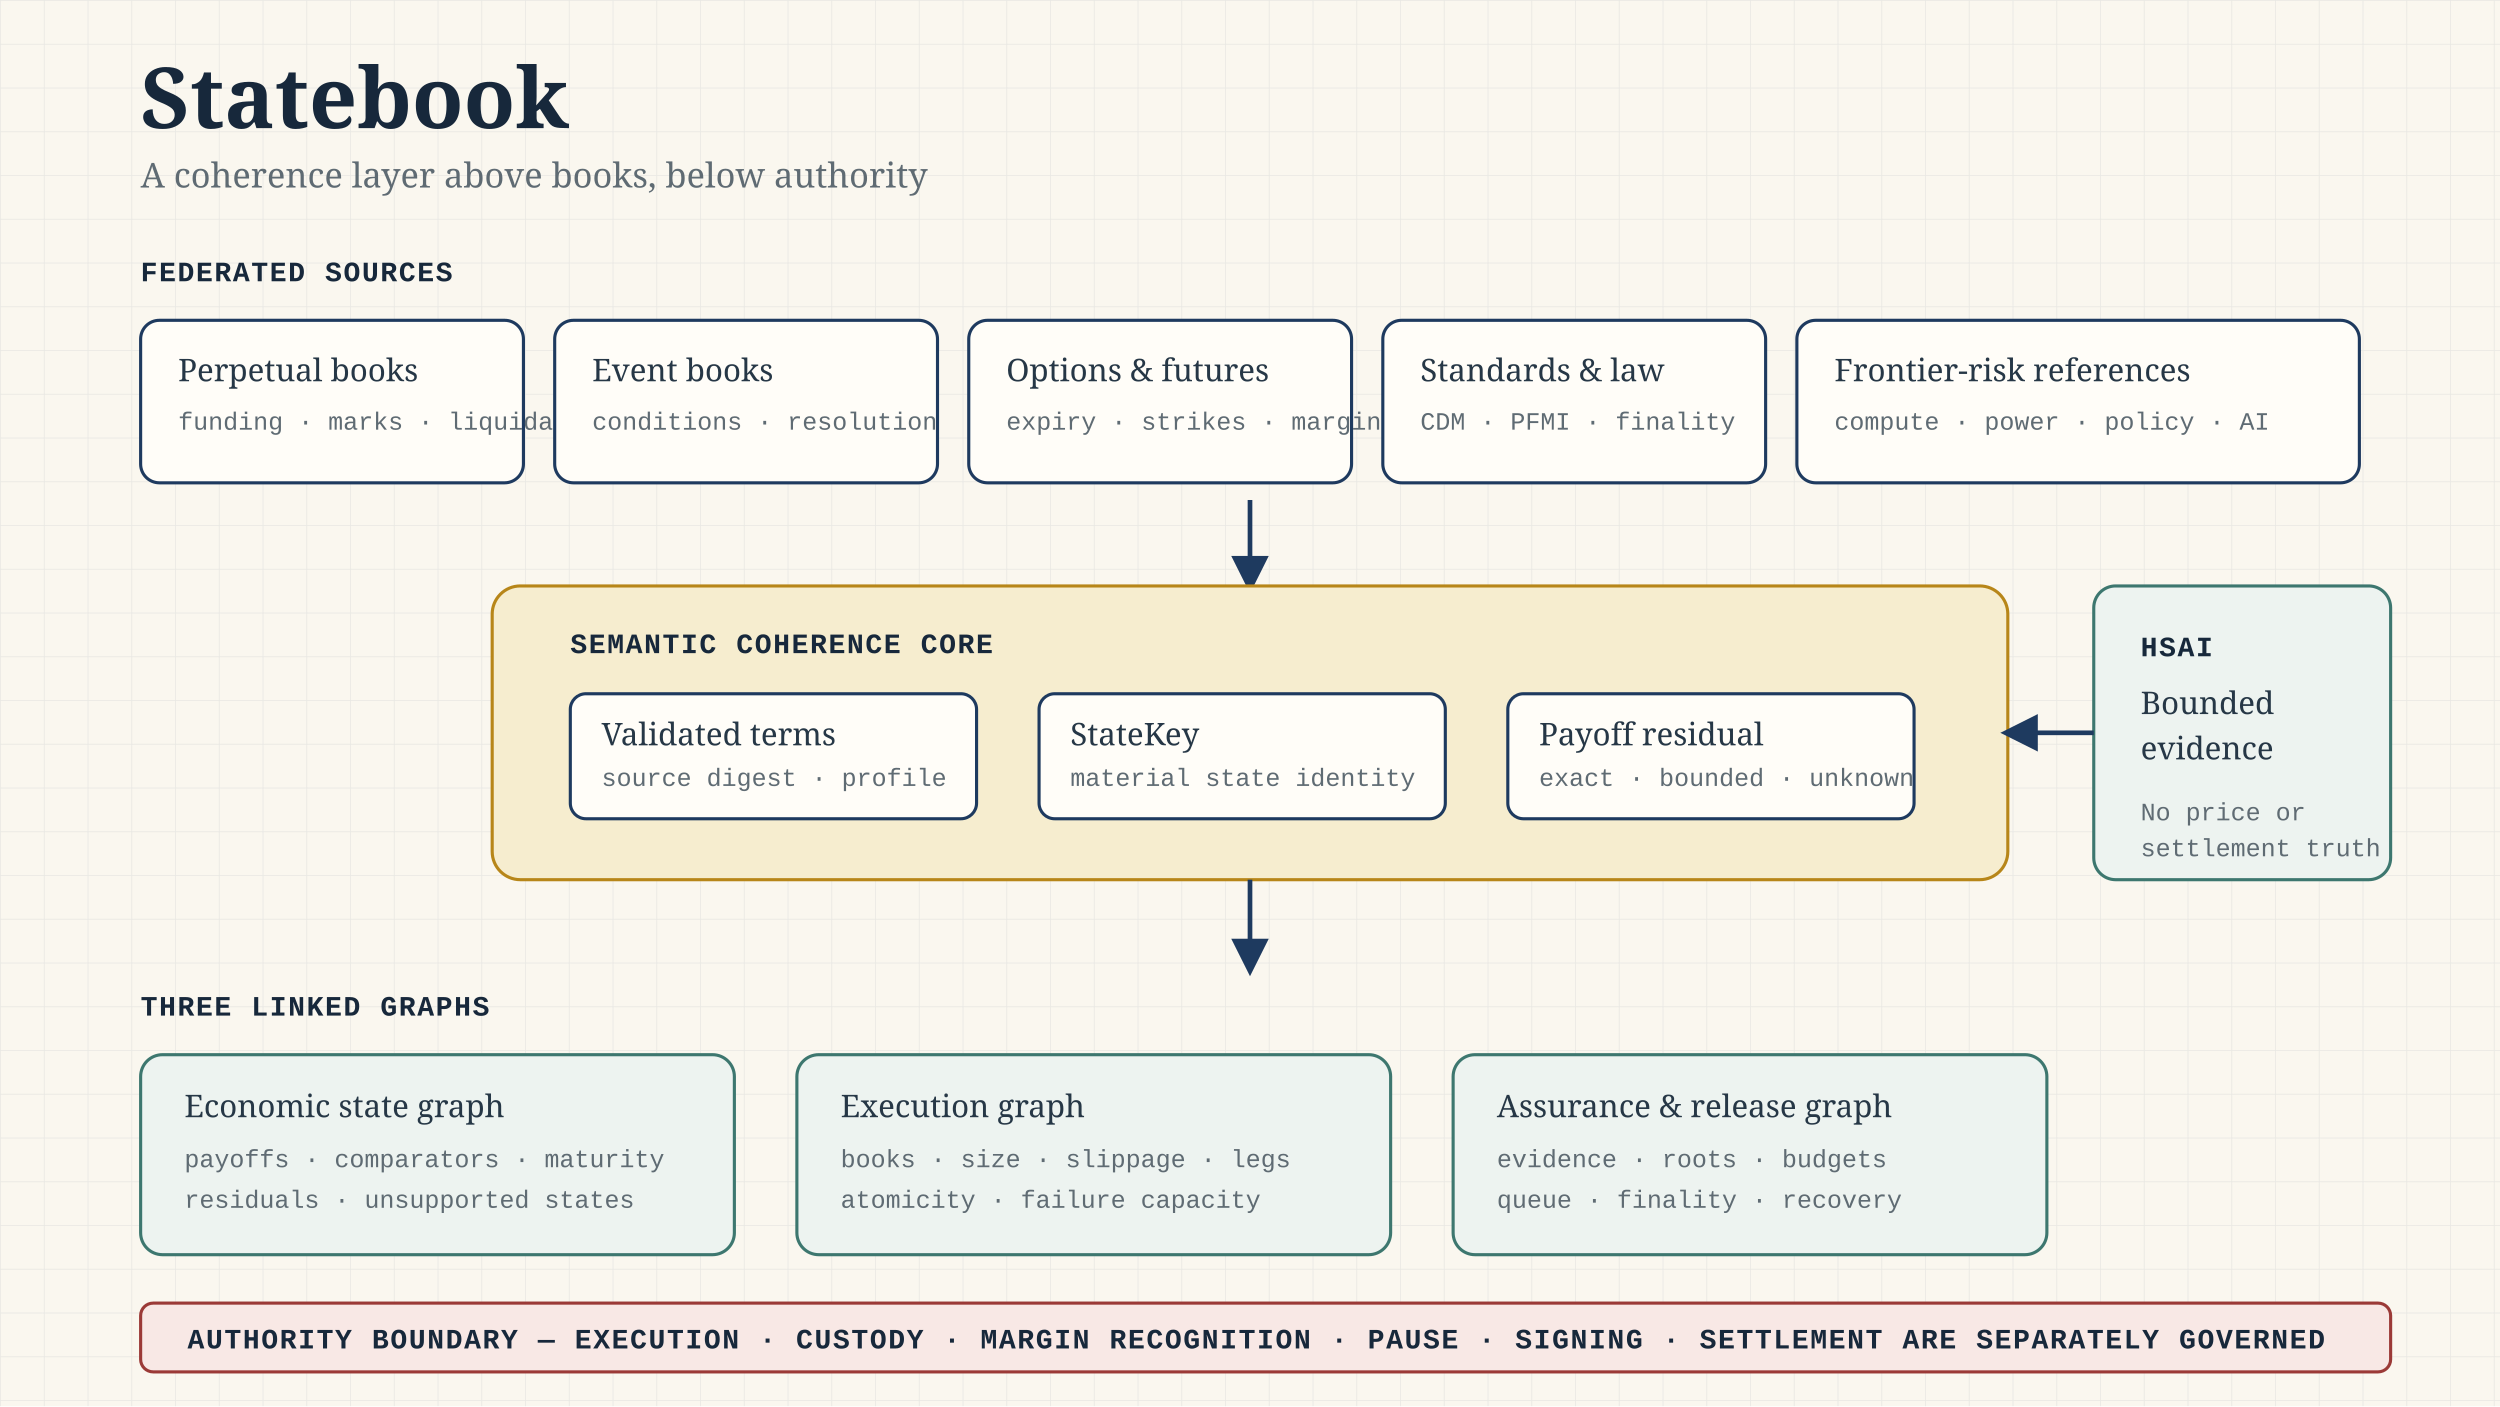
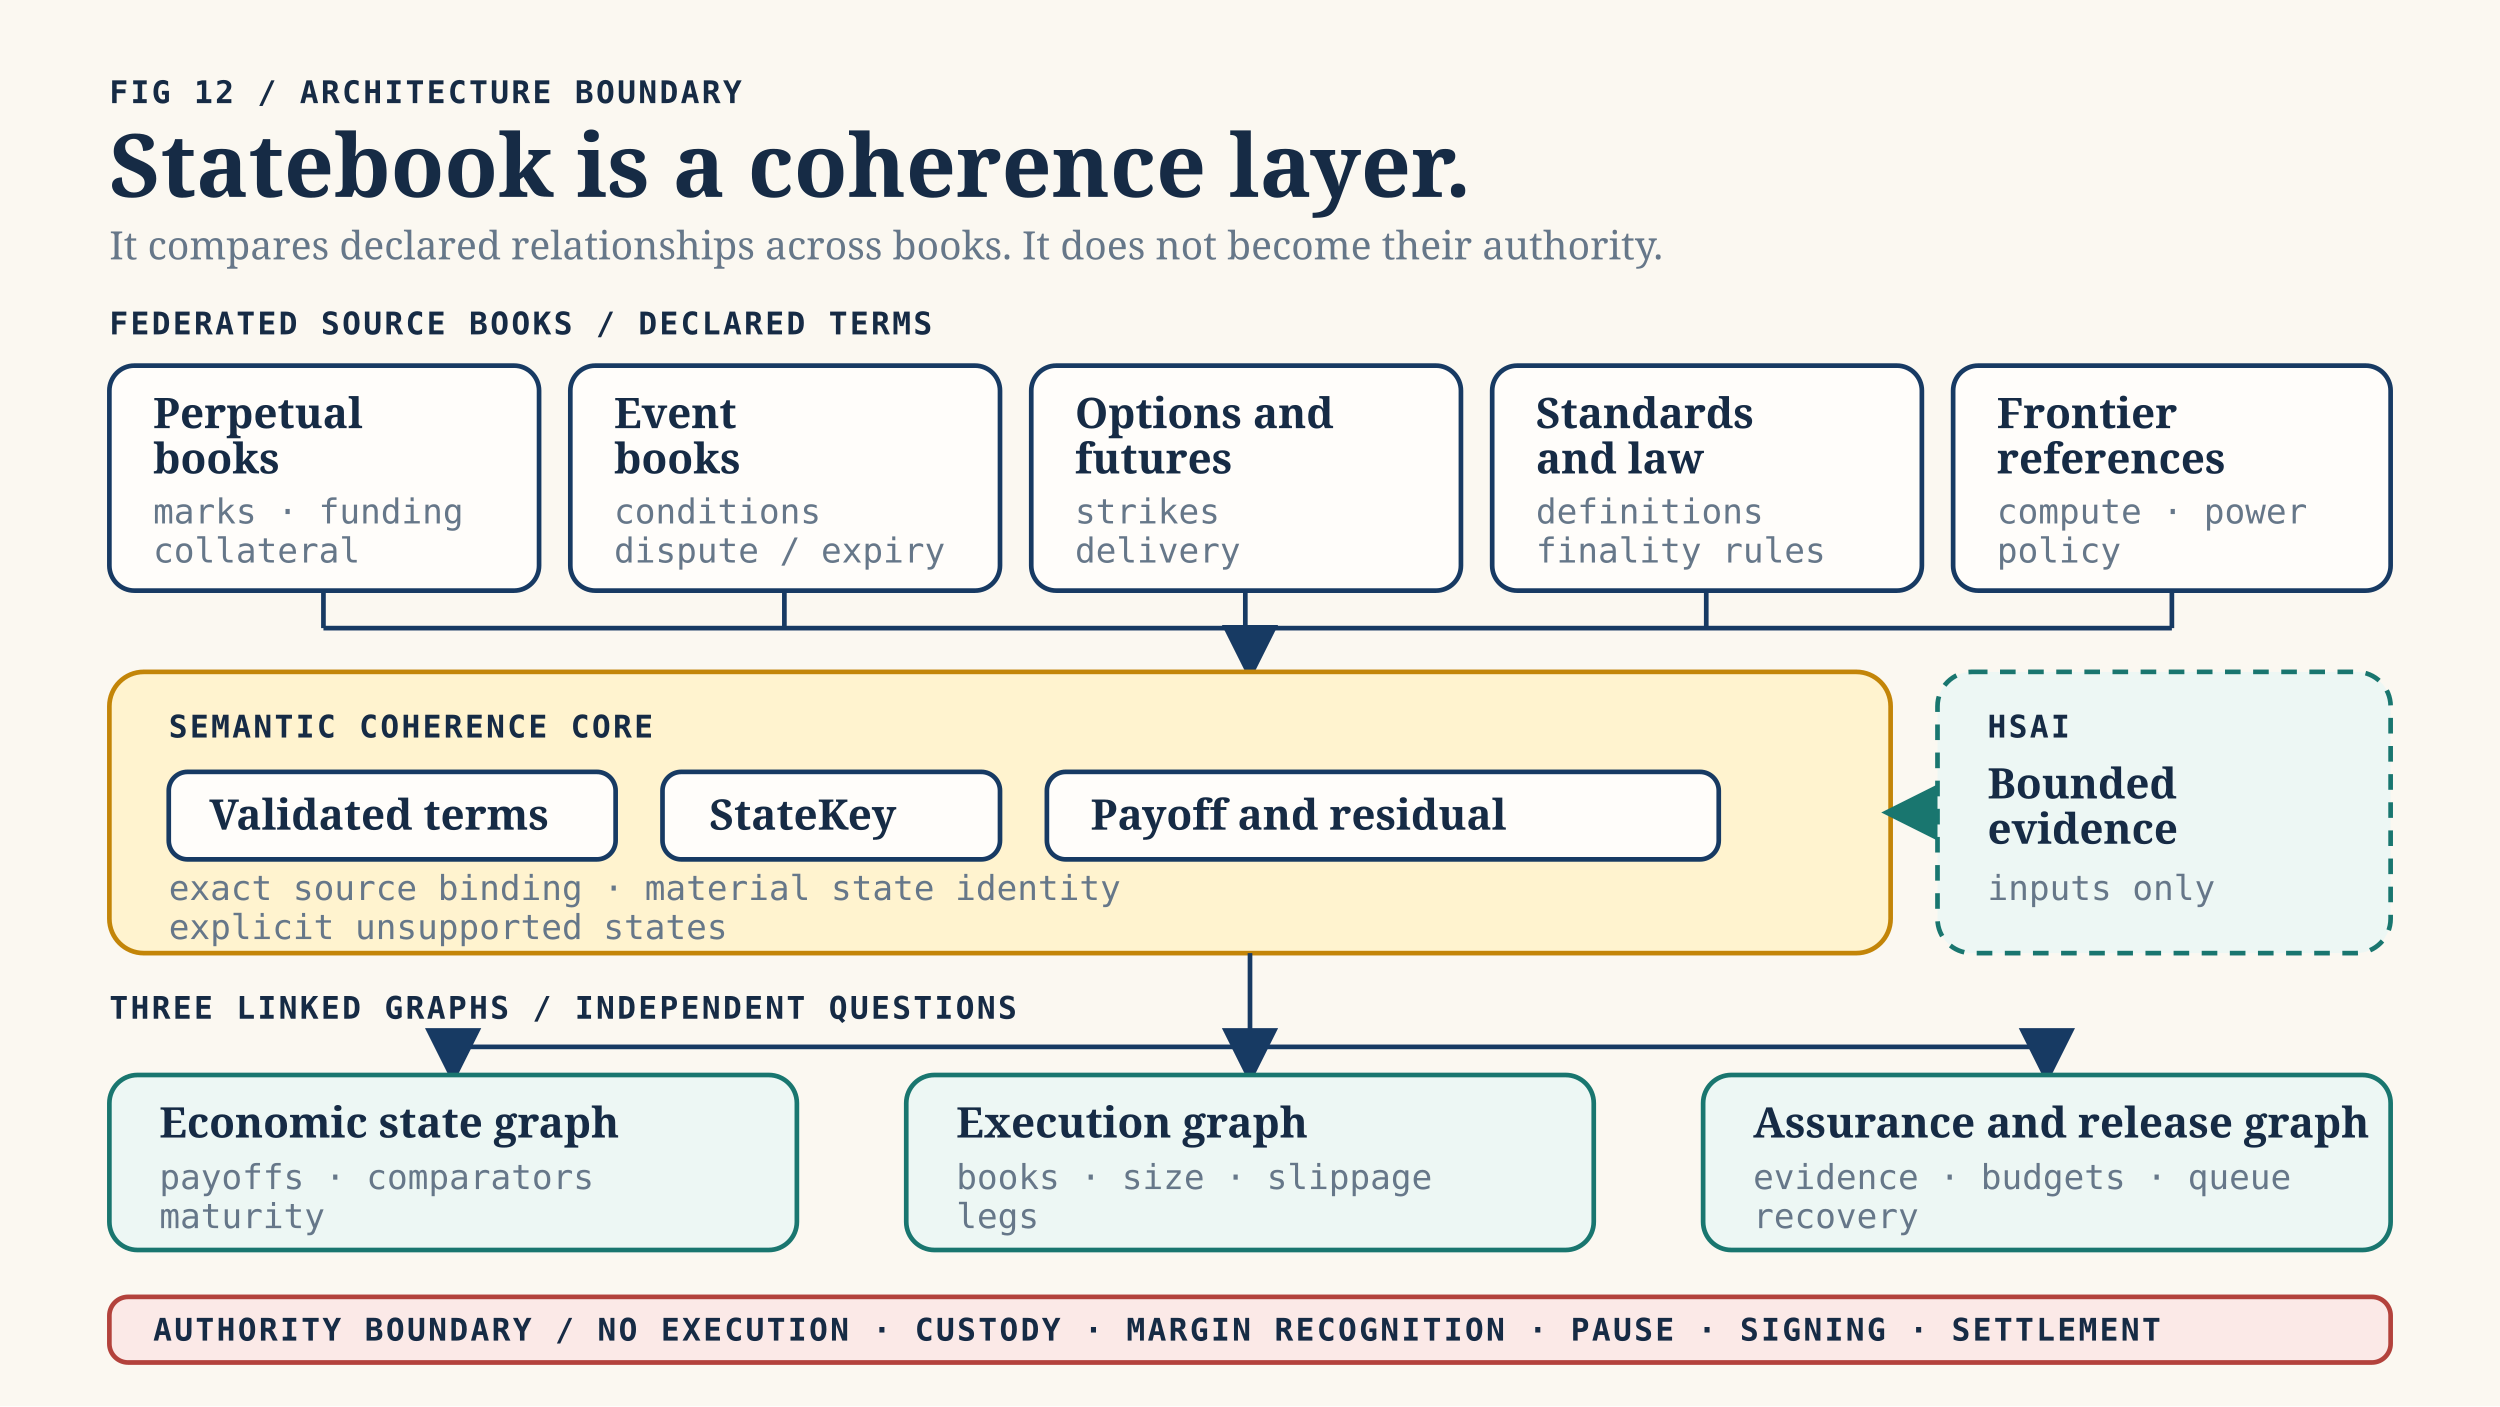
<svg xmlns="http://www.w3.org/2000/svg" width="1600" height="900" viewBox="0 0 1600 900" role="img" aria-labelledby="title desc">
  <defs>
-     <pattern id="grid" width="28" height="28" patternUnits="userSpaceOnUse">
-       <path d="M28 0H0V28" fill="none" stroke="#1e3a5f" stroke-opacity="0.08" />
-     </pattern>
-     <marker id="arrow" viewBox="0 0 10 10" refX="8" refY="5" markerWidth="8" markerHeight="8" orient="auto-start-reverse">
-       <path d="M0 0L10 5L0 10Z" fill="#1e3a5f" />
+     <style>
+       .ink{fill:#162b45}.muted{fill:#667789}.h{font:700 56px Georgia,serif}.t{font:700 27px Georgia,serif}.b{font:25px Georgia,serif}.k{font:700 20px ui-monospace,Consolas,monospace;letter-spacing:1.5px}.x{font:22px ui-monospace,Consolas,monospace}.navy{fill:#fffdfa;stroke:#173a63;stroke-width:3}.teal{fill:#edf7f4;stroke:#19766f;stroke-width:3}.gold{fill:#fff3cf;stroke:#c38508;stroke-width:3}.red{fill:#fbe9e7;stroke:#b3423c;stroke-width:3}.dash{fill:#edf7f4;stroke:#19766f;stroke-width:3;stroke-dasharray:10 8}
+     </style>
+     <marker id="arrow" markerWidth="12" markerHeight="12" refX="10" refY="6" orient="auto">
+       <path d="M0,0 L12,6 L0,12 Z" fill="#173a63" />
    </marker>
-     <style>
-       .h{font:700 54px Georgia,serif;fill:#17283b}.sub{font:22px Georgia,serif;fill:#5f6b73}.label{font:700 18px 'Courier New',monospace;letter-spacing:1px;fill:#17283b}.body{font:20px Georgia,serif;fill:#263746}.small{font:16px 'Courier New',monospace;fill:#5f6b73}.box{fill:#fffdf8;stroke:#1e3a5f;stroke-width:2}.soft{fill:#edf3f0;stroke:#3d776f;stroke-width:2}.gold{fill:#f6edcf;stroke:#b78619;stroke-width:2}.red{fill:#f8e8e5;stroke:#9b3a37;stroke-width:2}.edge{fill:none;stroke:#1e3a5f;stroke-width:3;marker-end:url(#arrow)}
-     </style>
+     <marker id="teal-arrow" markerWidth="12" markerHeight="12" refX="10" refY="6" orient="auto">
+       <path d="M0,0 L12,6 L0,12 Z" fill="#19766f" />
+     </marker>
  </defs>
-   <rect width="1600" height="900" fill="#faf7ef" />
-   <rect width="1600" height="900" fill="url(#grid)" />
-   <text x="90" y="82" class="h">Statebook</text>
-   <text x="90" y="120" class="sub">A coherence layer above books, below authority</text>
-   <text x="90" y="180" class="label">FEDERATED SOURCES</text>
-   <g transform="translate(90 205)">
-     <rect width="245" height="104" rx="12" class="box" />
-     <text x="24" y="39" class="body">Perpetual books</text>
-     <text x="24" y="70" class="small">funding · marks · liquidation</text>
-     <rect x="265" width="245" height="104" rx="12" class="box" />
-     <text x="289" y="39" class="body">Event books</text>
-     <text x="289" y="70" class="small">conditions · resolution</text>
-     <rect x="530" width="245" height="104" rx="12" class="box" />
-     <text x="554" y="39" class="body">Options &amp; futures</text>
-     <text x="554" y="70" class="small">expiry · strikes · margin</text>
-     <rect x="795" width="245" height="104" rx="12" class="box" />
-     <text x="819" y="39" class="body">Standards &amp; law</text>
-     <text x="819" y="70" class="small">CDM · PFMI · finality</text>
-     <rect x="1060" width="360" height="104" rx="12" class="box" />
-     <text x="1084" y="39" class="body">Frontier-risk references</text>
-     <text x="1084" y="70" class="small">compute · power · policy · AI</text>
+   <rect width="1600" height="900" fill="#fbf8f1" />
+   <text x="70" y="66" class="k ink">FIG 12 / ARCHITECTURE BOUNDARY</text>
+   <text x="70" y="126" class="h ink">Statebook is a coherence layer.</text>
+   <text x="70" y="166" class="b muted">It compares declared relationships across books. It does not become their authority.</text>
+   <text x="70" y="214" class="k ink">FEDERATED SOURCE BOOKS / DECLARED TERMS</text>
+   <g>
+     <rect x="70" y="234" width="275" height="144" rx="16" class="navy" />
+     <text x="98" y="274" class="t ink">
+       <tspan x="98">Perpetual</tspan>
+       <tspan x="98" dy="29">books</tspan>
+     </text>
+     <text x="98" y="335" class="x muted">
+       <tspan x="98">marks · funding</tspan>
+       <tspan x="98" dy="25">collateral</tspan>
+     </text>
+     <rect x="365" y="234" width="275" height="144" rx="16" class="navy" />
+     <text x="393" y="274" class="t ink">
+       <tspan x="393">Event</tspan>
+       <tspan x="393" dy="29">books</tspan>
+     </text>
+     <text x="393" y="335" class="x muted">
+       <tspan x="393">conditions</tspan>
+       <tspan x="393" dy="25">dispute / expiry</tspan>
+     </text>
+     <rect x="660" y="234" width="275" height="144" rx="16" class="navy" />
+     <text x="688" y="274" class="t ink">
+       <tspan x="688">Options and</tspan>
+       <tspan x="688" dy="29">futures</tspan>
+     </text>
+     <text x="688" y="335" class="x muted">
+       <tspan x="688">strikes</tspan>
+       <tspan x="688" dy="25">delivery</tspan>
+     </text>
+     <rect x="955" y="234" width="275" height="144" rx="16" class="navy" />
+     <text x="983" y="274" class="t ink">
+       <tspan x="983">Standards</tspan>
+       <tspan x="983" dy="29">and law</tspan>
+     </text>
+     <text x="983" y="335" class="x muted">
+       <tspan x="983">definitions</tspan>
+       <tspan x="983" dy="25">finality rules</tspan>
+     </text>
+     <rect x="1250" y="234" width="280" height="144" rx="16" class="navy" />
+     <text x="1278" y="274" class="t ink">
+       <tspan x="1278">Frontier</tspan>
+       <tspan x="1278" dy="29">references</tspan>
+     </text>
+     <text x="1278" y="335" class="x muted">
+       <tspan x="1278">compute · power</tspan>
+       <tspan x="1278" dy="25">policy</tspan>
+     </text>
  </g>
-   <path d="M800 320V375" class="edge" />
-   <rect x="315" y="375" width="970" height="188" rx="18" class="gold" />
-   <text x="365" y="418" class="label">SEMANTIC COHERENCE CORE</text>
-   <g transform="translate(365 444)">
-     <rect width="260" height="80" rx="10" class="box" />
-     <text x="20" y="33" class="body">Validated terms</text>
-     <text x="20" y="59" class="small">source digest · profile</text>
-     <rect x="300" width="260" height="80" rx="10" class="box" />
-     <text x="320" y="33" class="body">StateKey</text>
-     <text x="320" y="59" class="small">material state identity</text>
-     <rect x="600" width="260" height="80" rx="10" class="box" />
-     <text x="620" y="33" class="body">Payoff residual</text>
-     <text x="620" y="59" class="small">exact · bounded · unknown</text>
+   <g fill="none" stroke="#173a63" stroke-width="3">
+     <path d="M207 378V402 M502 378V402 M797 378V402 M1092 378V402 M1390 378V402" />
+     <path d="M207 402H1390" />
+     <path d="M800 402V430" marker-end="url(#arrow)" />
  </g>
-   <path d="M800 563V620" class="edge" />
-   <text x="90" y="650" class="label">THREE LINKED GRAPHS</text>
-   <g transform="translate(90 675)">
-     <rect width="380" height="128" rx="14" class="soft" />
-     <text x="28" y="40" class="body">Economic state graph</text>
-     <text x="28" y="72" class="small">payoffs · comparators · maturity</text>
-     <text x="28" y="98" class="small">residuals · unsupported states</text>
-     <rect x="420" width="380" height="128" rx="14" class="soft" />
-     <text x="448" y="40" class="body">Execution graph</text>
-     <text x="448" y="72" class="small">books · size · slippage · legs</text>
-     <text x="448" y="98" class="small">atomicity · failure capacity</text>
-     <rect x="840" width="380" height="128" rx="14" class="soft" />
-     <text x="868" y="40" class="body">Assurance &amp; release graph</text>
-     <text x="868" y="72" class="small">evidence · roots · budgets</text>
-     <text x="868" y="98" class="small">queue · finality · recovery</text>
+   <rect x="70" y="430" width="1140" height="180" rx="22" class="gold" />
+   <text x="108" y="472" class="k ink">SEMANTIC COHERENCE CORE</text>
+   <rect x="108" y="494" width="286" height="56" rx="12" class="navy" />
+   <text x="134" y="531" class="t ink">Validated terms</text>
+   <rect x="424" y="494" width="216" height="56" rx="12" class="navy" />
+   <text x="454" y="531" class="t ink">StateKey</text>
+   <rect x="670" y="494" width="430" height="56" rx="12" class="navy" />
+   <text x="698" y="531" class="t ink">Payoff and residual</text>
+   <text x="108" y="576" class="x muted">
+     <tspan x="108">exact source binding · material state identity</tspan>
+     <tspan x="108" dy="25">explicit unsupported states</tspan>
+   </text>
+   <rect x="1240" y="430" width="290" height="180" rx="22" class="dash" />
+   <text x="1272" y="472" class="k ink">HSAI</text>
+   <text x="1272" y="511" class="t ink">
+     <tspan x="1272">Bounded</tspan>
+     <tspan x="1272" dy="29">evidence</tspan>
+   </text>
+   <text x="1272" y="576" class="x muted">inputs only</text>
+   <path d="M1240 520H1210" fill="none" stroke="#19766f" stroke-width="3" stroke-dasharray="10 8" marker-end="url(#teal-arrow)" />
+   <text x="70" y="652" class="k ink">THREE LINKED GRAPHS / INDEPENDENT QUESTIONS</text>
+   <g fill="none" stroke="#173a63" stroke-width="3">
+     <path d="M800 610V670" />
+     <path d="M290 670H1310" />
+     <path d="M290 670V688" marker-end="url(#arrow)" />
+     <path d="M800 670V688" marker-end="url(#arrow)" />
+     <path d="M1310 670V688" marker-end="url(#arrow)" />
  </g>
-   <rect x="1340" y="375" width="190" height="188" rx="14" class="soft" />
-   <text x="1370" y="420" class="label">HSAI</text>
-   <text x="1370" y="457" class="body">Bounded</text>
-   <text x="1370" y="486" class="body">evidence</text>
-   <text x="1370" y="525" class="small">No price or</text>
-   <text x="1370" y="548" class="small">settlement truth</text>
-   <path d="M1340 469H1285" class="edge" />
-   <rect x="90" y="834" width="1440" height="44" rx="8" class="red" />
-   <text x="120" y="863" class="label">AUTHORITY BOUNDARY — EXECUTION · CUSTODY · MARGIN RECOGNITION · PAUSE · SIGNING · SETTLEMENT ARE SEPARATELY GOVERNED</text>
+   <rect x="70" y="688" width="440" height="112" rx="18" class="teal" />
+   <text x="102" y="728" class="t ink">Economic state graph</text>
+   <text x="102" y="761" class="x muted">
+     <tspan x="102">payoffs · comparators</tspan>
+     <tspan x="102" dy="25">maturity</tspan>
+   </text>
+   <rect x="580" y="688" width="440" height="112" rx="18" class="teal" />
+   <text x="612" y="728" class="t ink">Execution graph</text>
+   <text x="612" y="761" class="x muted">
+     <tspan x="612">books · size · slippage</tspan>
+     <tspan x="612" dy="25">legs</tspan>
+   </text>
+   <rect x="1090" y="688" width="440" height="112" rx="18" class="teal" />
+   <text x="1122" y="728" class="t ink">Assurance and release graph</text>
+   <text x="1122" y="761" class="x muted">
+     <tspan x="1122">evidence · budgets · queue</tspan>
+     <tspan x="1122" dy="25">recovery</tspan>
+   </text>
+   <rect x="70" y="830" width="1460" height="42" rx="12" class="red" />
+   <text x="98" y="858" class="k ink">AUTHORITY BOUNDARY / NO EXECUTION · CUSTODY · MARGIN RECOGNITION · PAUSE · SIGNING · SETTLEMENT</text>
</svg>
